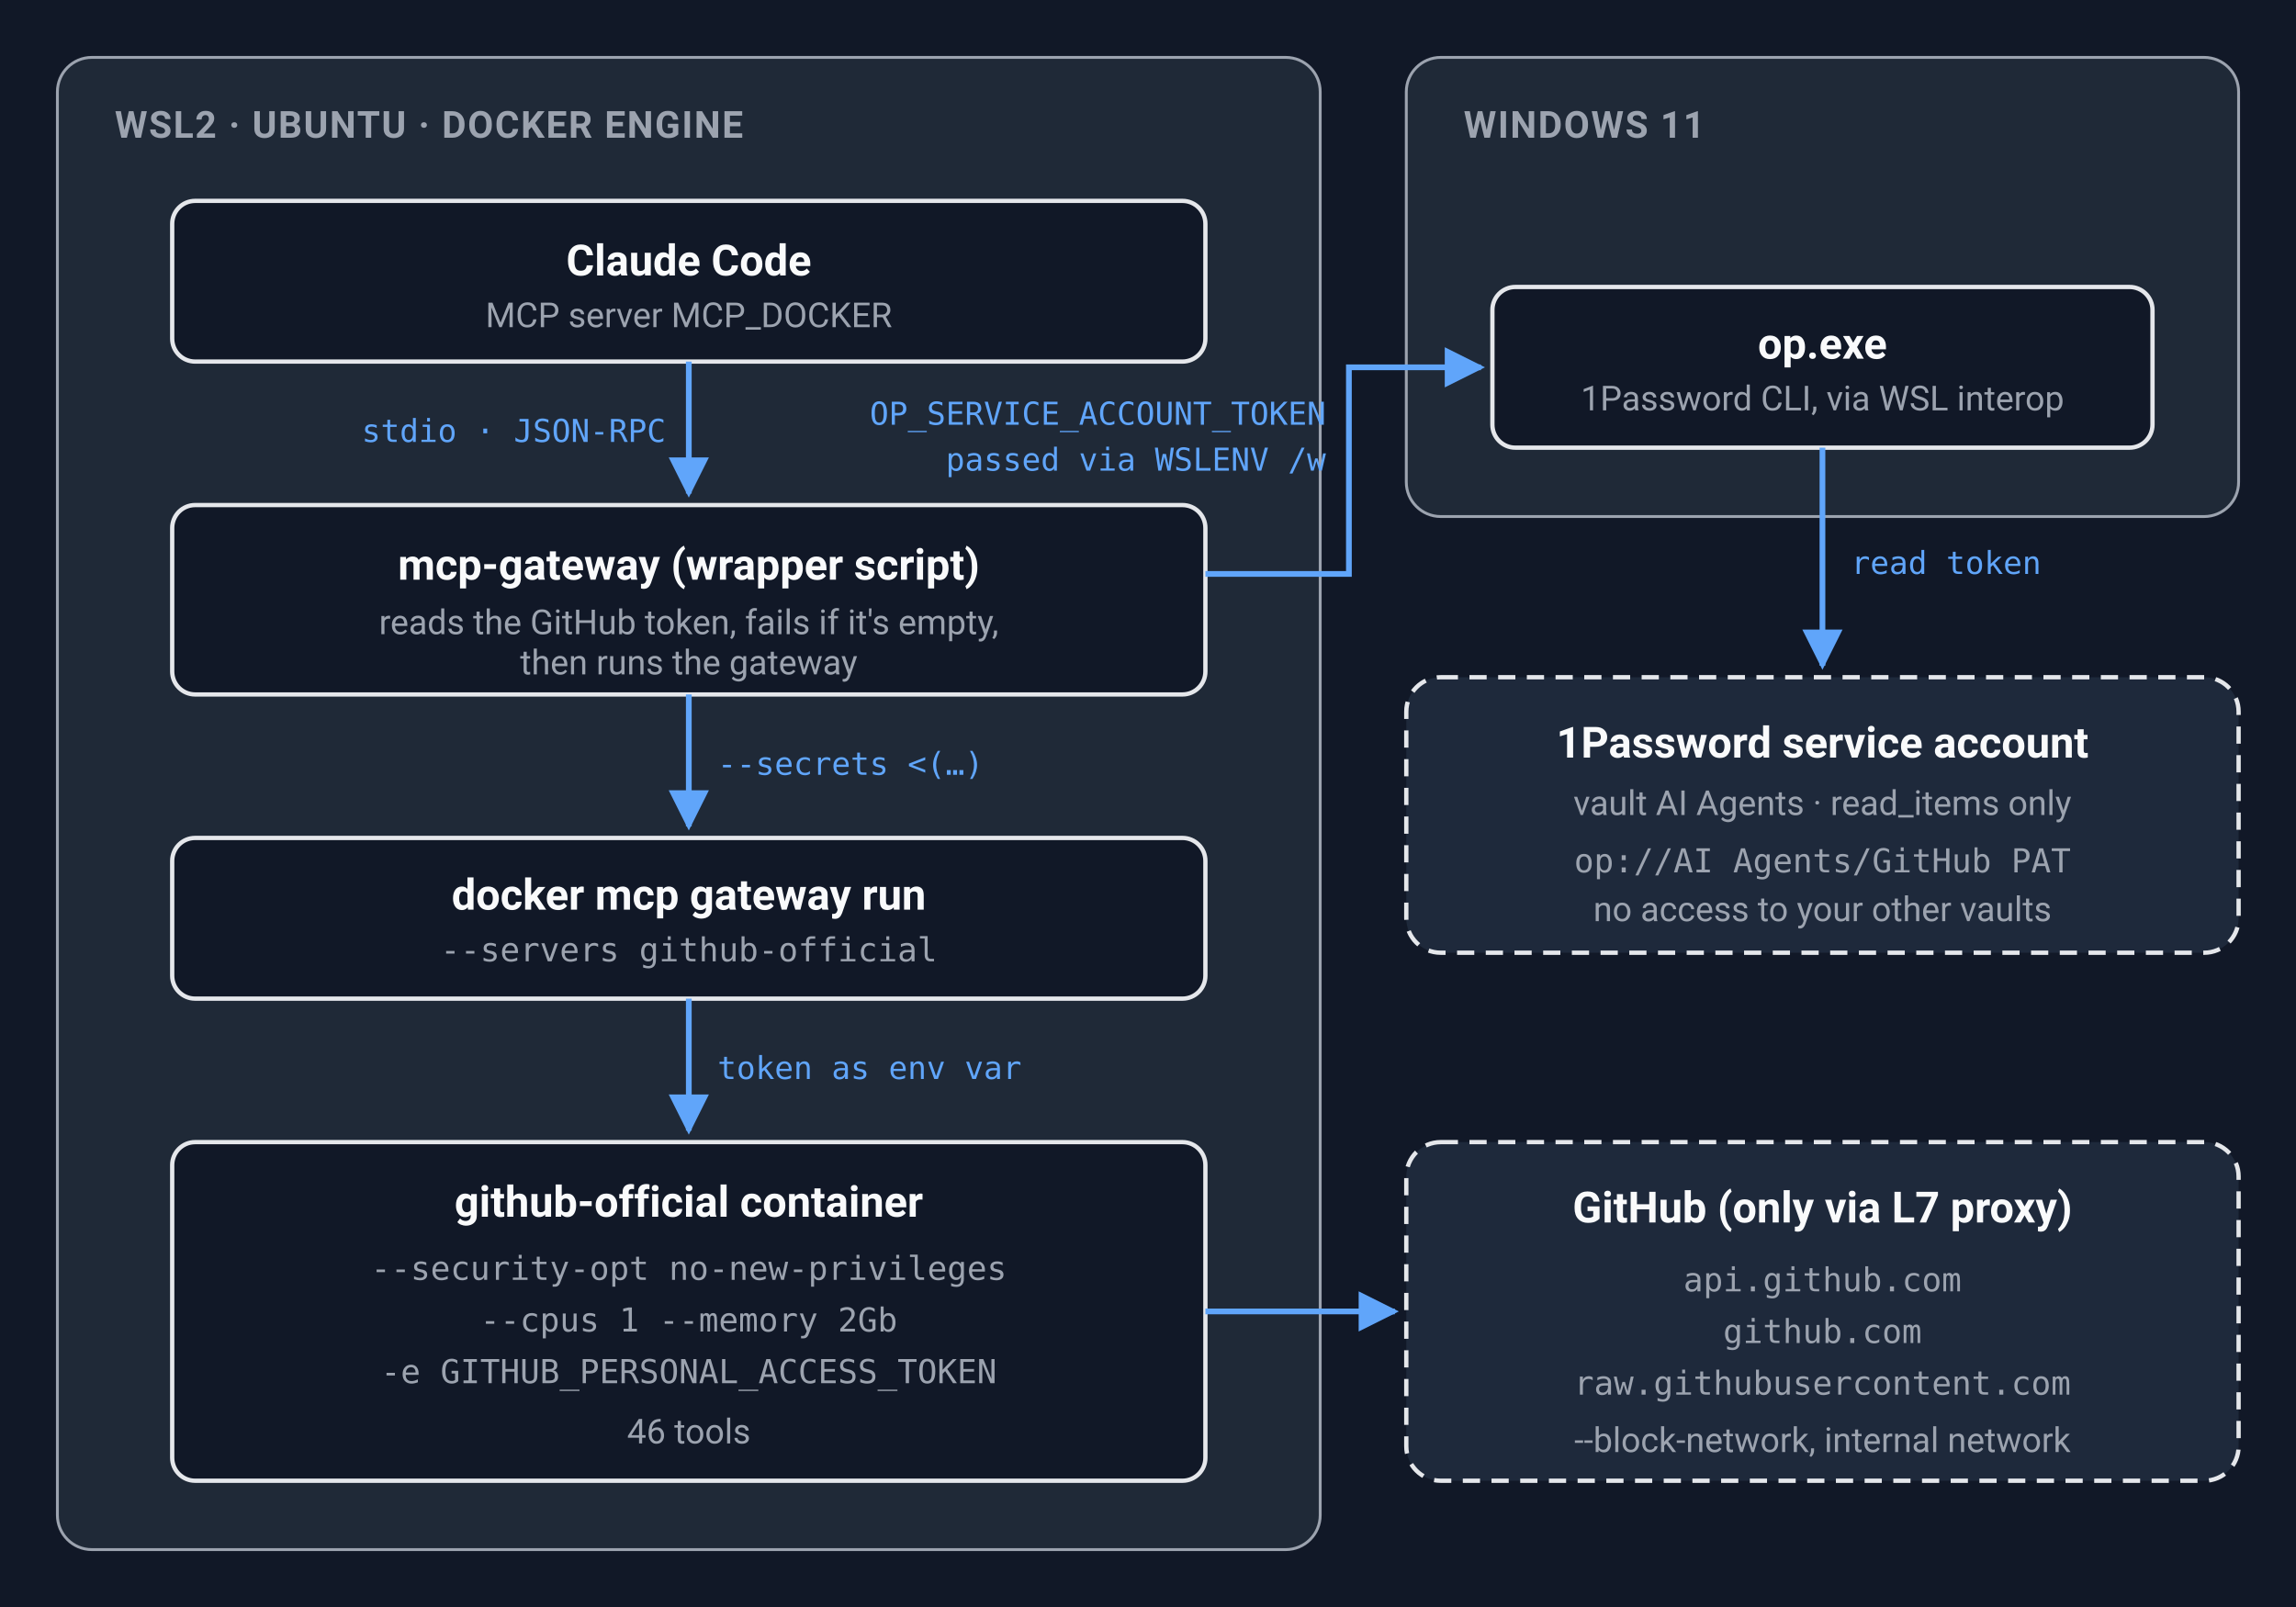
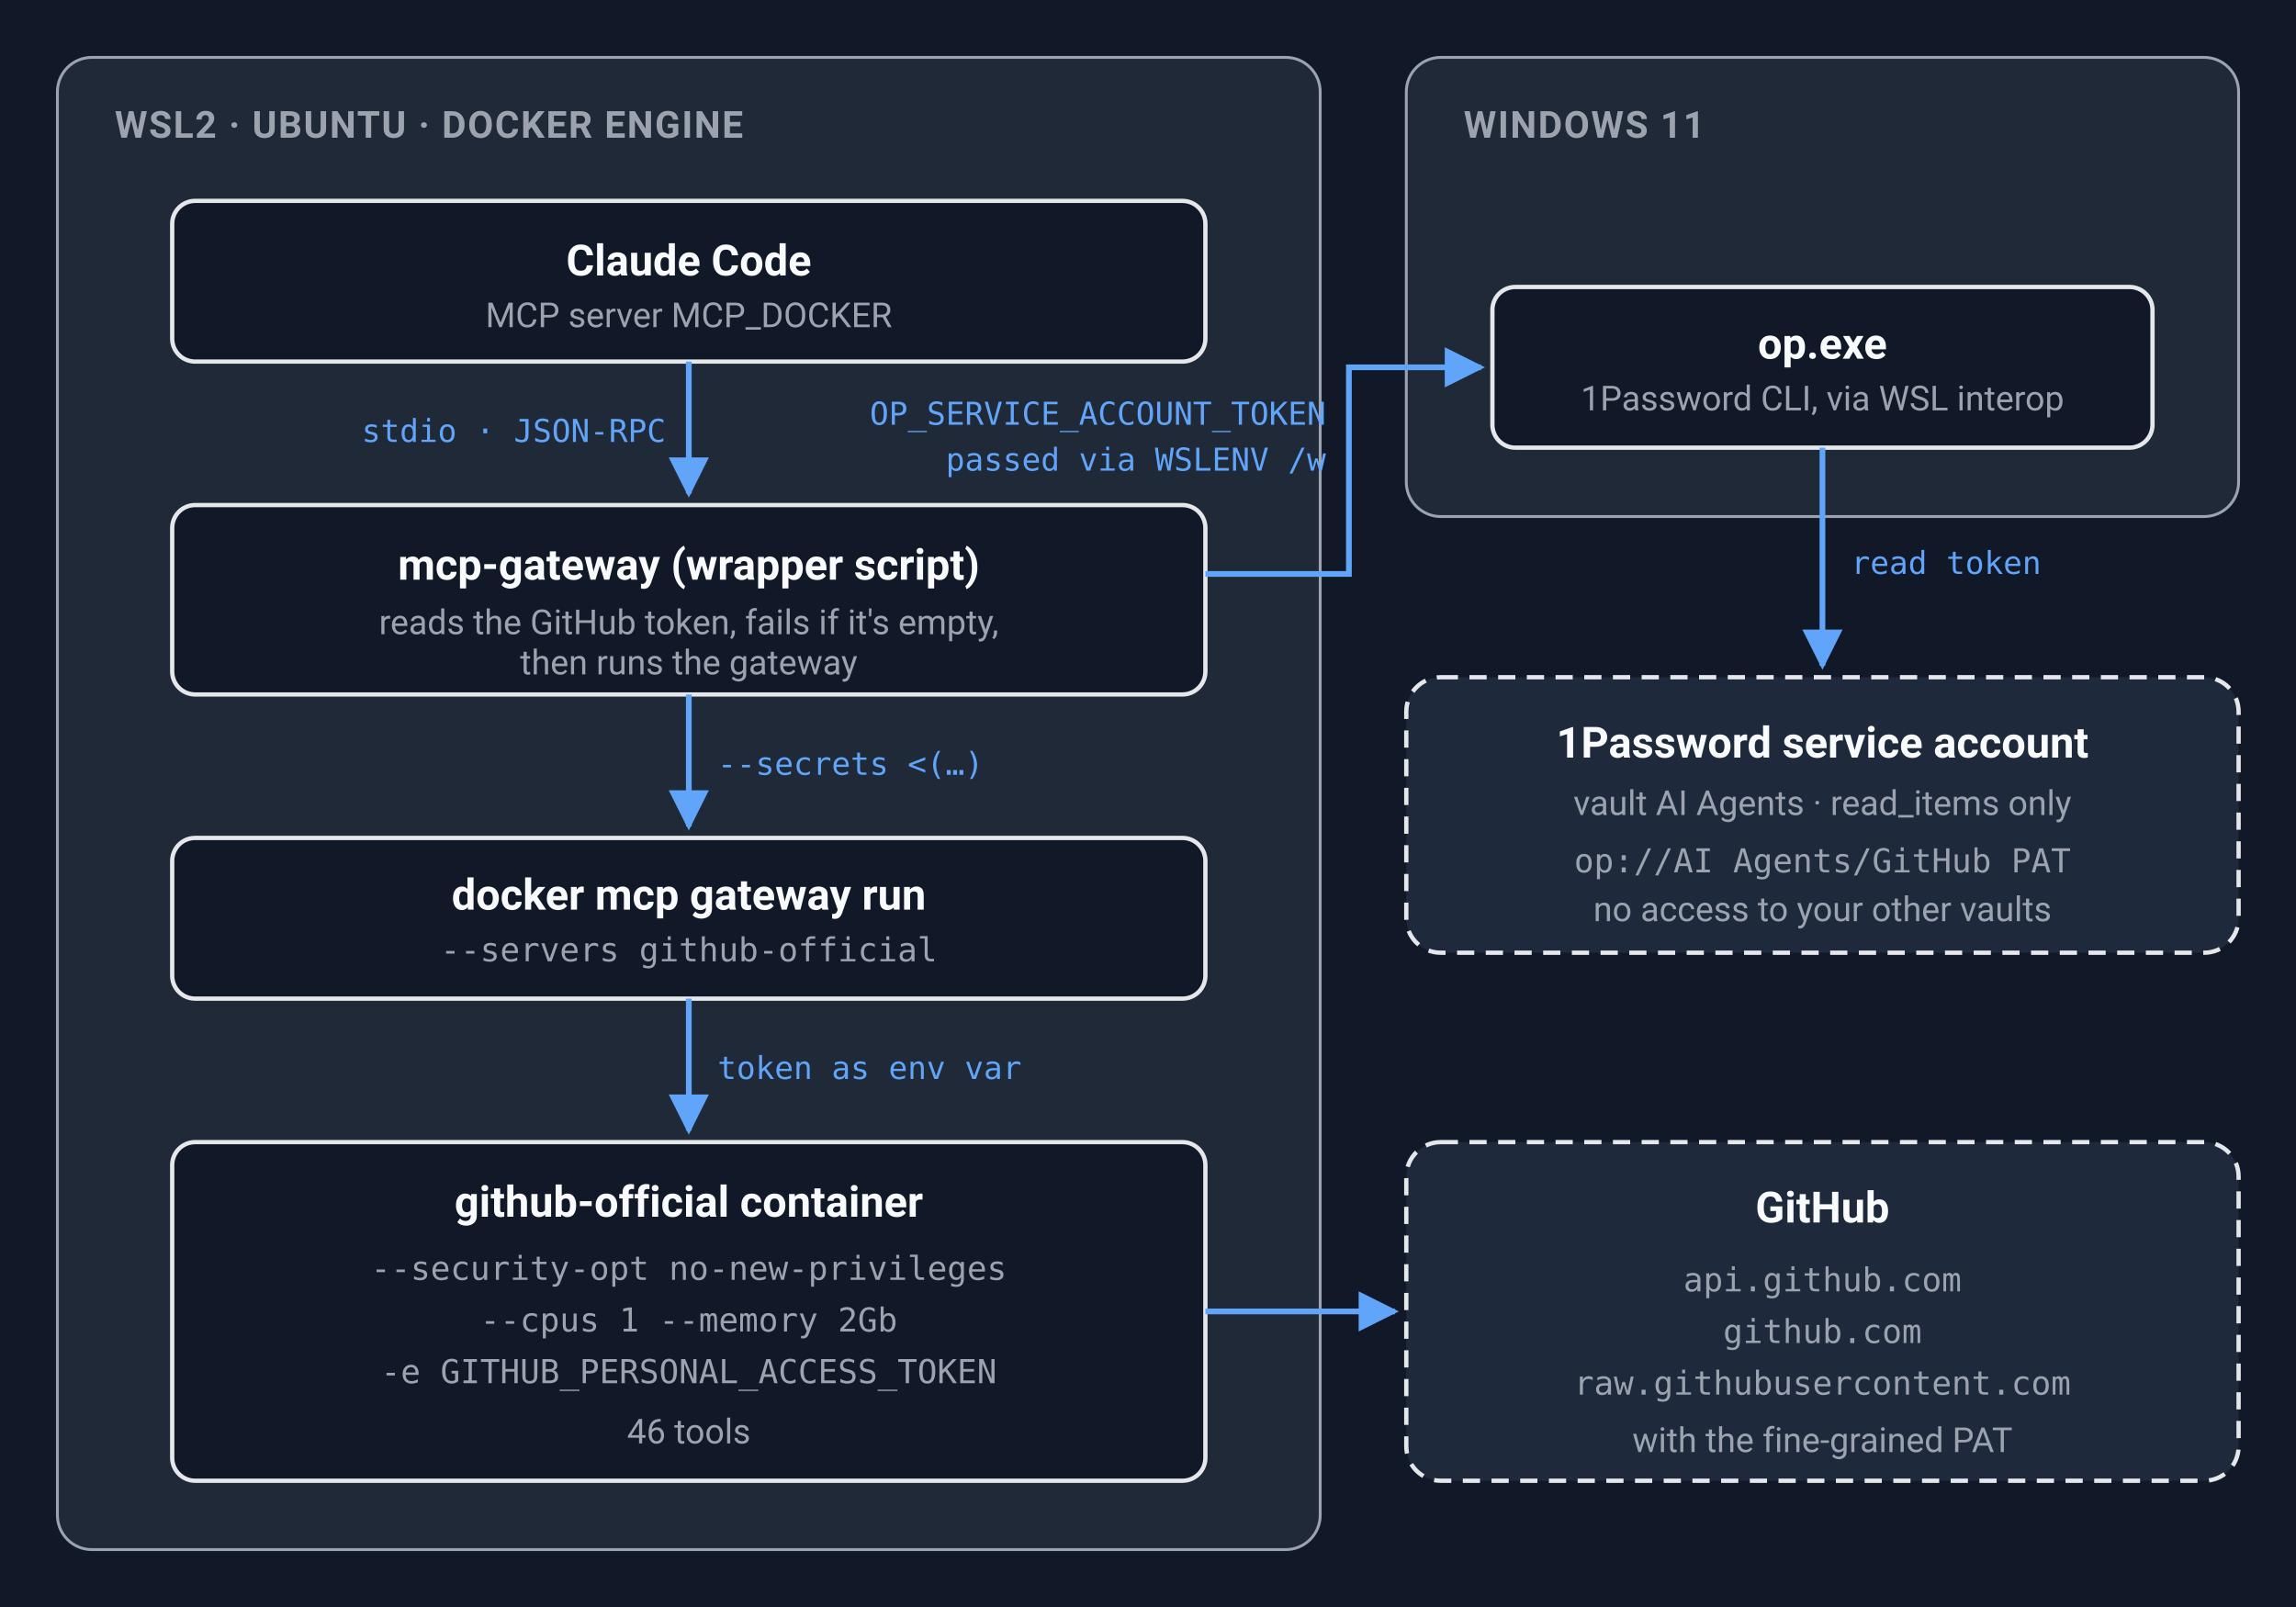
<svg xmlns="http://www.w3.org/2000/svg" viewBox="0 0 800 560" width="800" height="560" role="img" aria-labelledby="t">
  <defs>
    <marker id="a" viewBox="0 0 10 10" refX="9" refY="5" markerWidth="7" markerHeight="7" orient="auto-start-reverse">
      <path d="M0 0L10 5L0 10z" fill="#60a5fa" />
    </marker>
    <style>
text{font-family:system-ui,-apple-system,"Segoe UI",Roboto,Helvetica,Arial,sans-serif;fill:#f9fafb}
.z{font-size:13px;font-weight:700;fill:#9ca3af;letter-spacing:.04em}
.h{font-size:15px;font-weight:600}
.s{font-size:12px;fill:#9ca3af}
.m{font-family:ui-monospace,SFMono-Regular,Menlo,Consolas,monospace;font-size:11.5px;fill:#9ca3af}
.l{font-family:ui-monospace,SFMono-Regular,Menlo,Consolas,monospace;font-size:11px;fill:#60a5fa}
.b{fill:#111827;stroke:#e5e7eb;stroke-width:1.5}
.e{fill:#1e293b;stroke:#e5e7eb;stroke-width:1.5;stroke-dasharray:6 4}
.w{fill:#1f2937;stroke:#9ca3af;stroke-width:1}
.r{stroke:#60a5fa;stroke-width:2;fill:none;marker-end:url(#a)}
</style>
  </defs>
  <rect width="800" height="560" fill="#111827" />
  <rect class="w" x="20" y="20" width="440" height="520" rx="12" />
  <text class="z" x="40" y="48">WSL2 · UBUNTU · DOCKER ENGINE</text>
  <rect class="b" x="60" y="70" width="360" height="56" rx="8" />
  <text class="h" x="240" y="96" text-anchor="middle">Claude Code</text>
  <text class="s" x="240" y="114" text-anchor="middle">MCP server MCP_DOCKER</text>
  <rect class="b" x="60" y="176" width="360" height="66" rx="8" />
  <text class="h" x="240" y="202" text-anchor="middle">mcp-gateway (wrapper script)</text>
  <text class="s" x="240" y="221" text-anchor="middle">reads the GitHub token, fails if it's empty,</text>
  <text class="s" x="240" y="235" text-anchor="middle">then runs the gateway</text>
  <rect class="b" x="60" y="292" width="360" height="56" rx="8" />
  <text class="h" x="240" y="317" text-anchor="middle">docker mcp gateway run</text>
  <text class="m" x="240" y="335" text-anchor="middle">--servers github-official</text>
  <rect class="b" x="60" y="398" width="360" height="118" rx="8" />
  <text class="h" x="240" y="424" text-anchor="middle">github-official container</text>
  <text class="m" x="240" y="446" text-anchor="middle">--security-opt no-new-privileges</text>
  <text class="m" x="240" y="464" text-anchor="middle">--cpus 1 --memory 2Gb</text>
  <text class="m" x="240" y="482" text-anchor="middle">-e GITHUB_PERSONAL_ACCESS_TOKEN</text>
  <text class="s" x="240" y="503" text-anchor="middle">46 tools</text>
  <rect class="w" x="490" y="20" width="290" height="160" rx="12" />
  <text class="z" x="510" y="48">WINDOWS 11</text>
  <rect class="b" x="520" y="100" width="230" height="56" rx="8" />
  <text class="h" x="635" y="125" text-anchor="middle">op.exe</text>
  <text class="s" x="635" y="143" text-anchor="middle">1Password CLI, via WSL interop</text>
  <rect class="e" x="490" y="236" width="290" height="96" rx="12" />
  <text class="h" x="635" y="264" text-anchor="middle">1Password service account</text>
  <text class="s" x="635" y="284" text-anchor="middle">vault AI Agents · read_items only</text>
  <text class="m" x="635" y="304" text-anchor="middle">op://AI Agents/GitHub PAT</text>
  <text class="s" x="635" y="321" text-anchor="middle">no access to your other vaults</text>
  <rect class="e" x="490" y="398" width="290" height="118" rx="12" />
-   <text class="h" x="635" y="426" text-anchor="middle">GitHub (only via L7 proxy)</text>
+   <text class="h" x="635" y="426" text-anchor="middle">GitHub</text>
  <text class="m" x="635" y="450" text-anchor="middle">api.github.com</text>
  <text class="m" x="635" y="468" text-anchor="middle">github.com</text>
  <text class="m" x="635" y="486" text-anchor="middle">raw.githubusercontent.com</text>
-   <text class="s" x="635" y="506" text-anchor="middle">--block-network, internal network</text>
+   <text class="s" x="635" y="506" text-anchor="middle">with the fine-grained PAT</text>
  <path class="r" d="M240 126V172" />
  <text class="l" x="232" y="154" text-anchor="end">stdio · JSON-RPC</text>
  <path class="r" d="M420 200H470V128H516" />
  <text class="l" x="462" y="148" text-anchor="end">OP_SERVICE_ACCOUNT_TOKEN</text>
  <text class="l" x="462" y="164" text-anchor="end">passed via WSLENV /w</text>
  <path class="r" d="M635 156V232" />
  <text class="l" x="645" y="200">read token</text>
  <path class="r" d="M240 242V288" />
  <text class="l" x="250" y="270">--secrets &lt;(…)</text>
  <path class="r" d="M240 348V394" />
  <text class="l" x="250" y="376">token as env var</text>
  <path class="r" d="M420 457H486" />
</svg>
